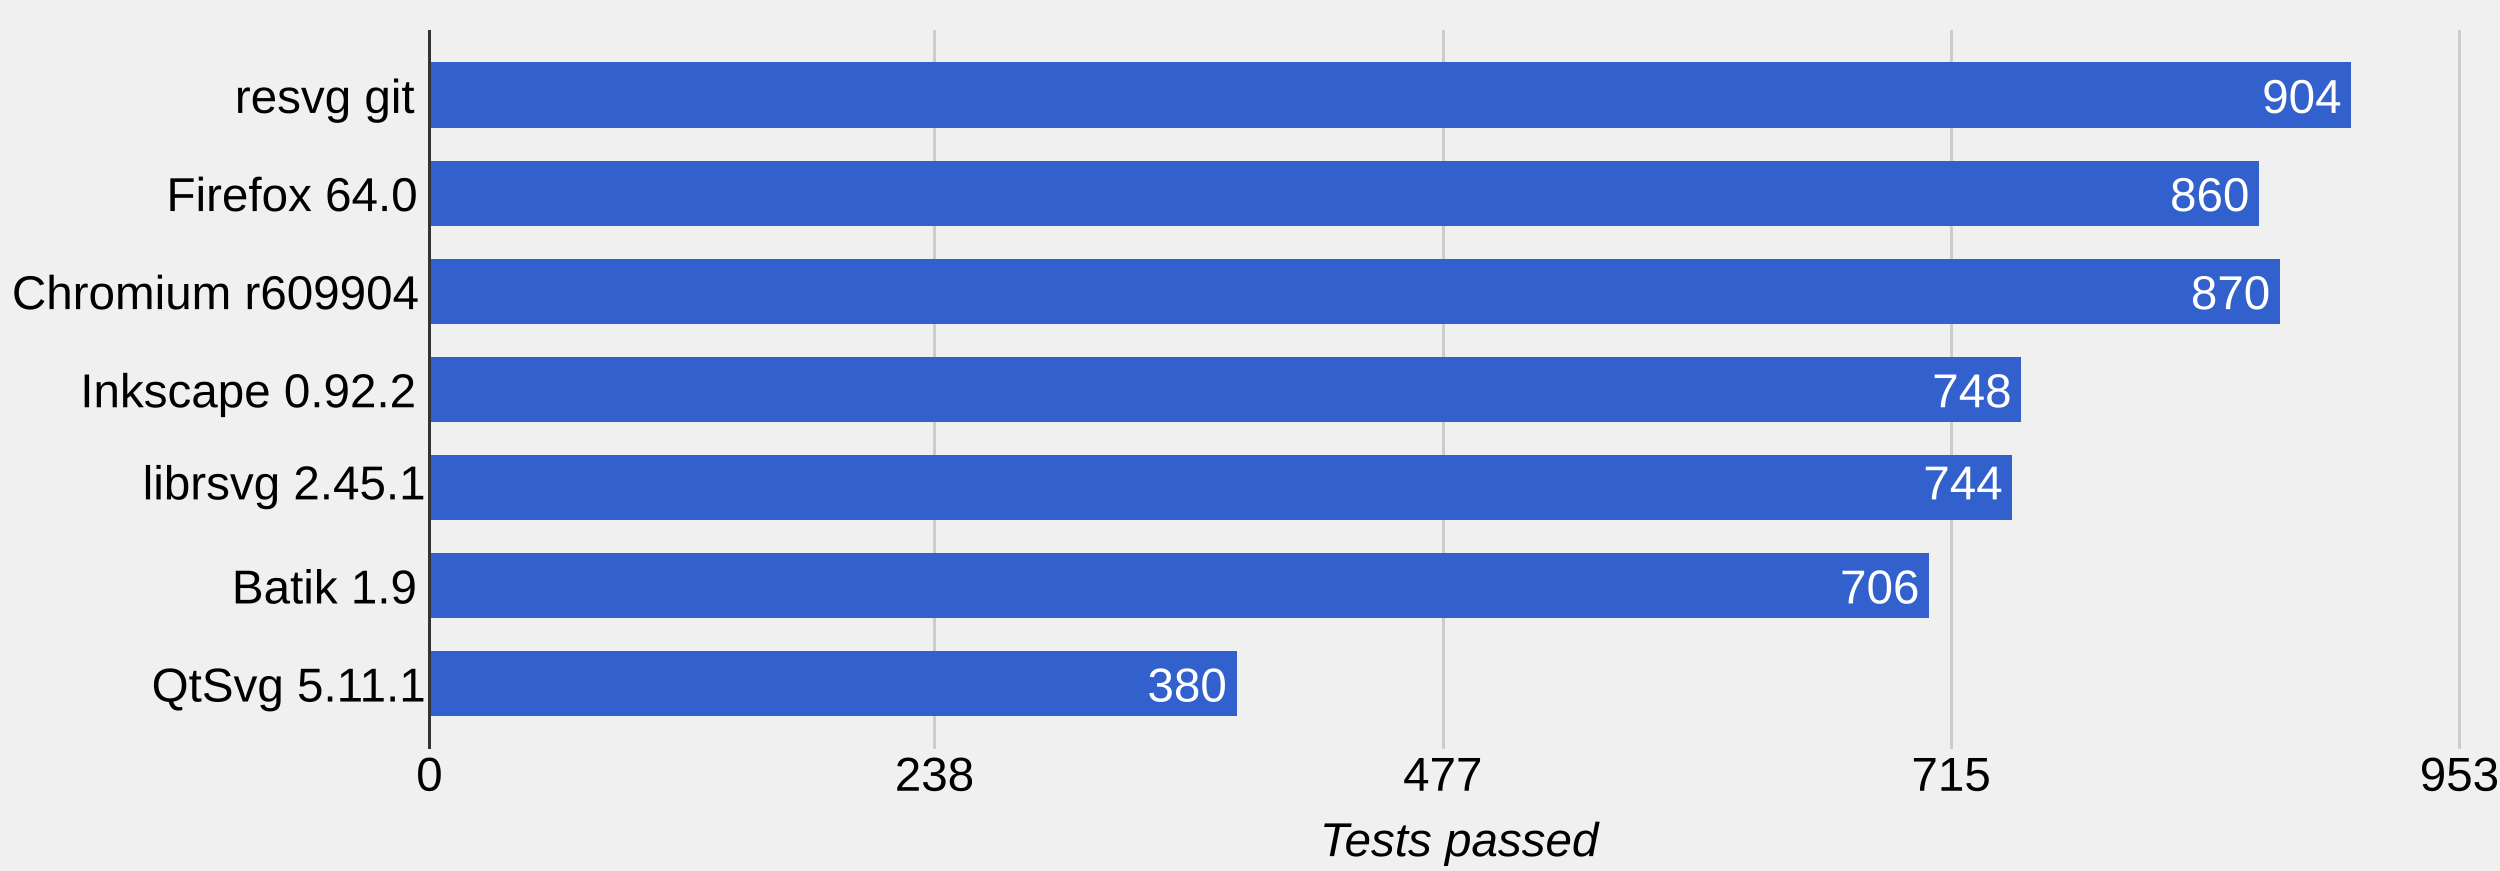
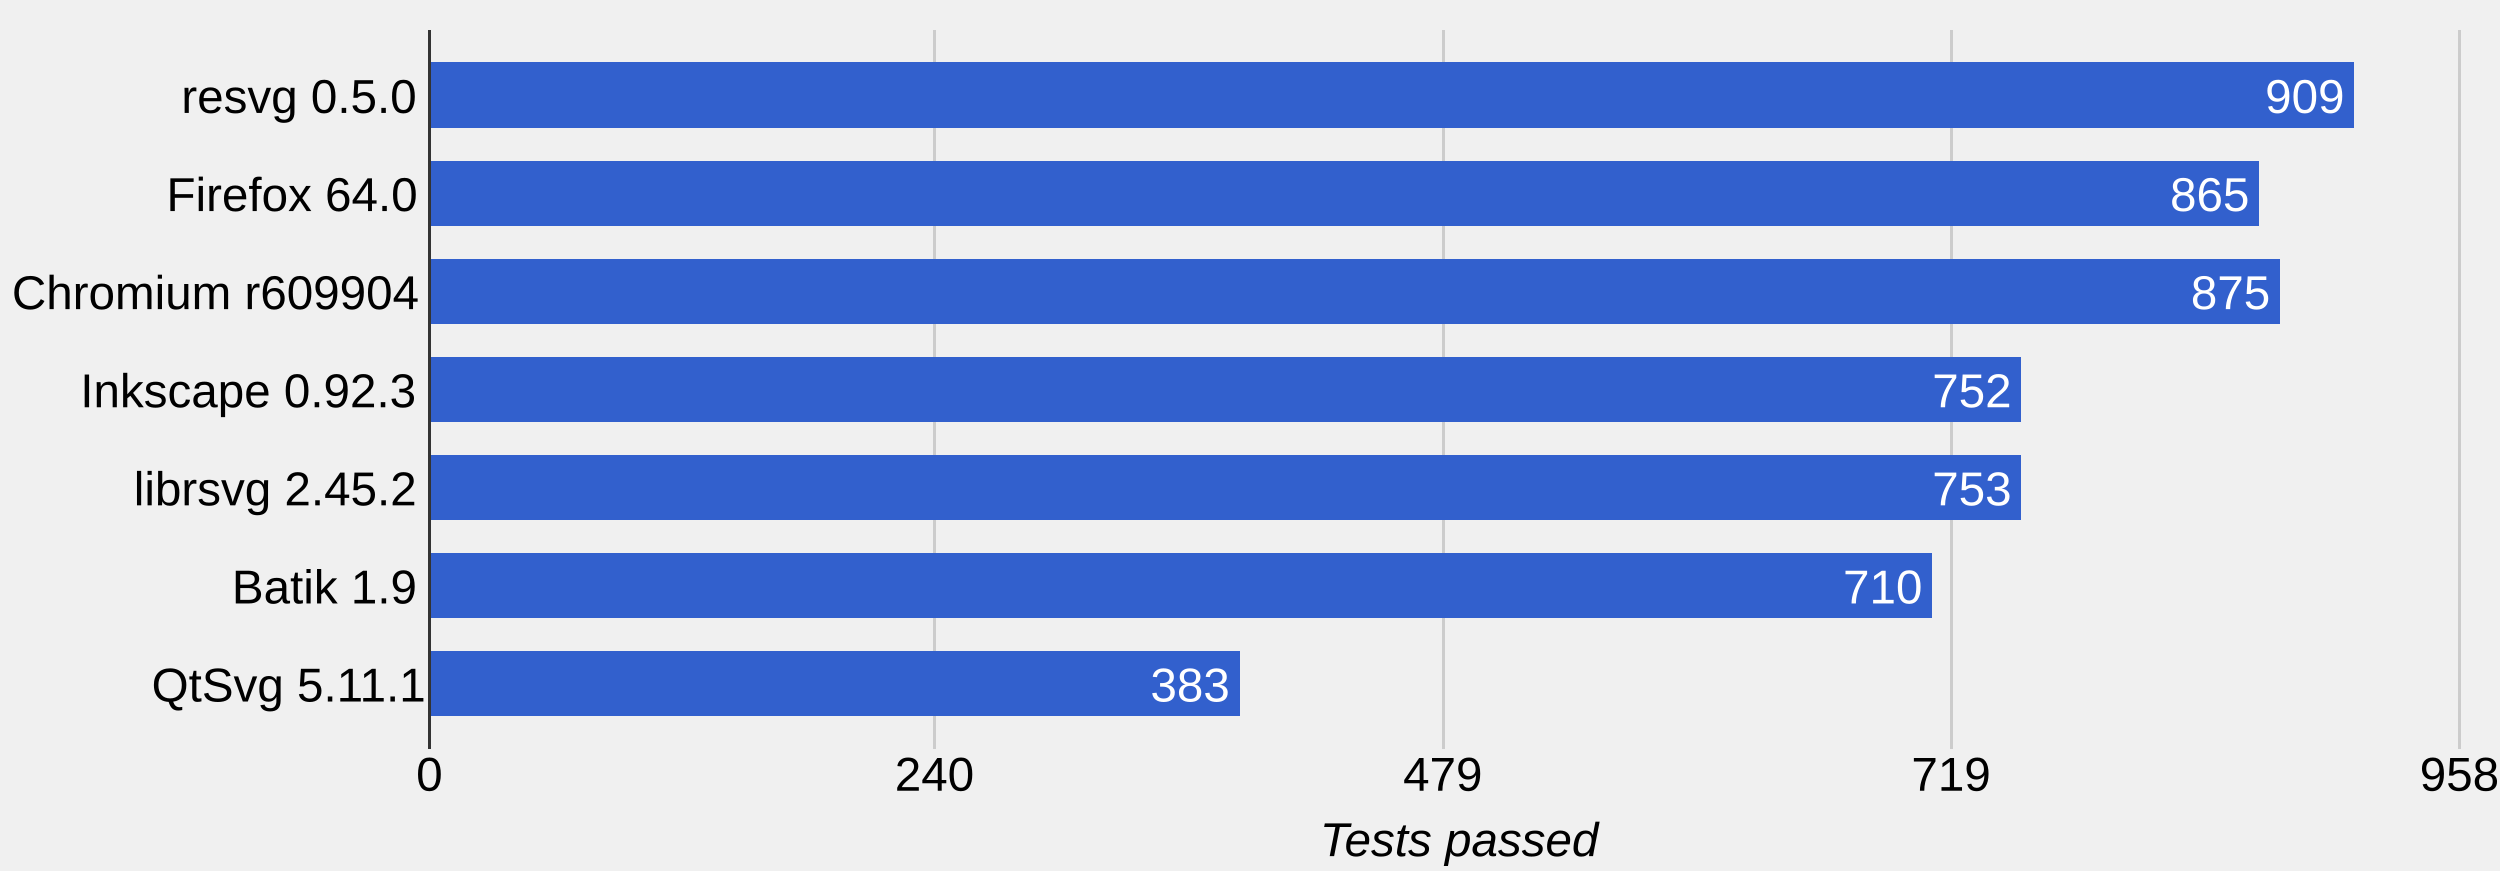
<svg xmlns="http://www.w3.org/2000/svg" height="293" shape-rendering="crispEdges" width="841">
-   <text font-family="Arial" font-size="16" x="79" y="38">resvg git</text>
+   <text font-family="Arial" font-size="16" x="61" y="38">resvg 0.5.0</text>
  <text font-family="Arial" font-size="16" x="56" y="71">Firefox 64.0</text>
  <text font-family="Arial" font-size="16" x="4" y="104">Chromium r609904</text>
-   <text font-family="Arial" font-size="16" x="27" y="137">Inkscape 0.92.2</text>
-   <text font-family="Arial" font-size="16" x="48" y="168">librsvg 2.45.1</text>
+   <text font-family="Arial" font-size="16" x="27" y="137">Inkscape 0.92.3</text>
+   <text font-family="Arial" font-size="16" x="45" y="170">librsvg 2.45.2</text>
  <text font-family="Arial" font-size="16" x="78" y="203">Batik 1.9</text>
  <text font-family="Arial" font-size="16" x="51" y="236">QtSvg 5.11.1</text>
  <rect fill="#ccc" height="242" width="1" x="144" y="10" />
  <text fill="#000" font-family="Arial" font-size="16" x="140" y="266">0</text>
  <rect fill="#ccc" height="242" width="1" x="314" y="10" />
-   <text fill="#000" font-family="Arial" font-size="16" x="301" y="266">238</text>
+   <text fill="#000" font-family="Arial" font-size="16" x="301" y="266">240</text>
  <rect fill="#ccc" height="242" width="1" x="485" y="10" />
-   <text fill="#000" font-family="Arial" font-size="16" x="472" y="266">477</text>
+   <text fill="#000" font-family="Arial" font-size="16" x="472" y="266">479</text>
  <rect fill="#ccc" height="242" width="1" x="656" y="10" />
-   <text fill="#000" font-family="Arial" font-size="16" x="643" y="266">715</text>
+   <text fill="#000" font-family="Arial" font-size="16" x="643" y="266">719</text>
  <rect fill="#ccc" height="242" width="1" x="827" y="10" />
-   <text fill="#000" font-family="Arial" font-size="16" x="814" y="266">953</text>
-   <rect fill="#3260cd" height="22" width="647" x="144" y="21" />
-   <text fill="#fff" font-family="Arial" font-size="16" x="761" y="38">904</text>
+   <text fill="#000" font-family="Arial" font-size="16" x="814" y="266">958</text>
+   <rect fill="#3260cd" height="22" width="648" x="144" y="21" />
+   <text fill="#fff" font-family="Arial" font-size="16" x="762" y="38">909</text>
  <rect fill="#3260cd" height="22" width="616" x="144" y="54" />
-   <text fill="#fff" font-family="Arial" font-size="16" x="730" y="71">860</text>
+   <text fill="#fff" font-family="Arial" font-size="16" x="730" y="71">865</text>
  <rect fill="#3260cd" height="22" width="623" x="144" y="87" />
-   <text fill="#fff" font-family="Arial" font-size="16" x="737" y="104">870</text>
+   <text fill="#fff" font-family="Arial" font-size="16" x="737" y="104">875</text>
  <rect fill="#3260cd" height="22" width="536" x="144" y="120" />
-   <text fill="#fff" font-family="Arial" font-size="16" x="650" y="137">748</text>
-   <rect fill="#3260cd" height="22" width="533" x="144" y="153" />
-   <text fill="#fff" font-family="Arial" font-size="16" x="647" y="168">744</text>
-   <rect fill="#3260cd" height="22" width="505" x="144" y="186" />
-   <text fill="#fff" font-family="Arial" font-size="16" x="619" y="203">706</text>
-   <rect fill="#3260cd" height="22" width="272" x="144" y="219" />
-   <text fill="#fff" font-family="Arial" font-size="16" x="386" y="236">380</text>
+   <text fill="#fff" font-family="Arial" font-size="16" x="650" y="137">752</text>
+   <rect fill="#3260cd" height="22" width="536" x="144" y="153" />
+   <text fill="#fff" font-family="Arial" font-size="16" x="650" y="170">753</text>
+   <rect fill="#3260cd" height="22" width="506" x="144" y="186" />
+   <text fill="#fff" font-family="Arial" font-size="16" x="620" y="203">710</text>
+   <rect fill="#3260cd" height="22" width="273" x="144" y="219" />
+   <text fill="#fff" font-family="Arial" font-size="16" x="387" y="236">383</text>
  <rect fill="#333" height="242" width="1" x="144" y="10" />
  <text font-family="Arial" font-size="16" font-style="italic" x="444" y="288">Tests passed</text>
</svg>
